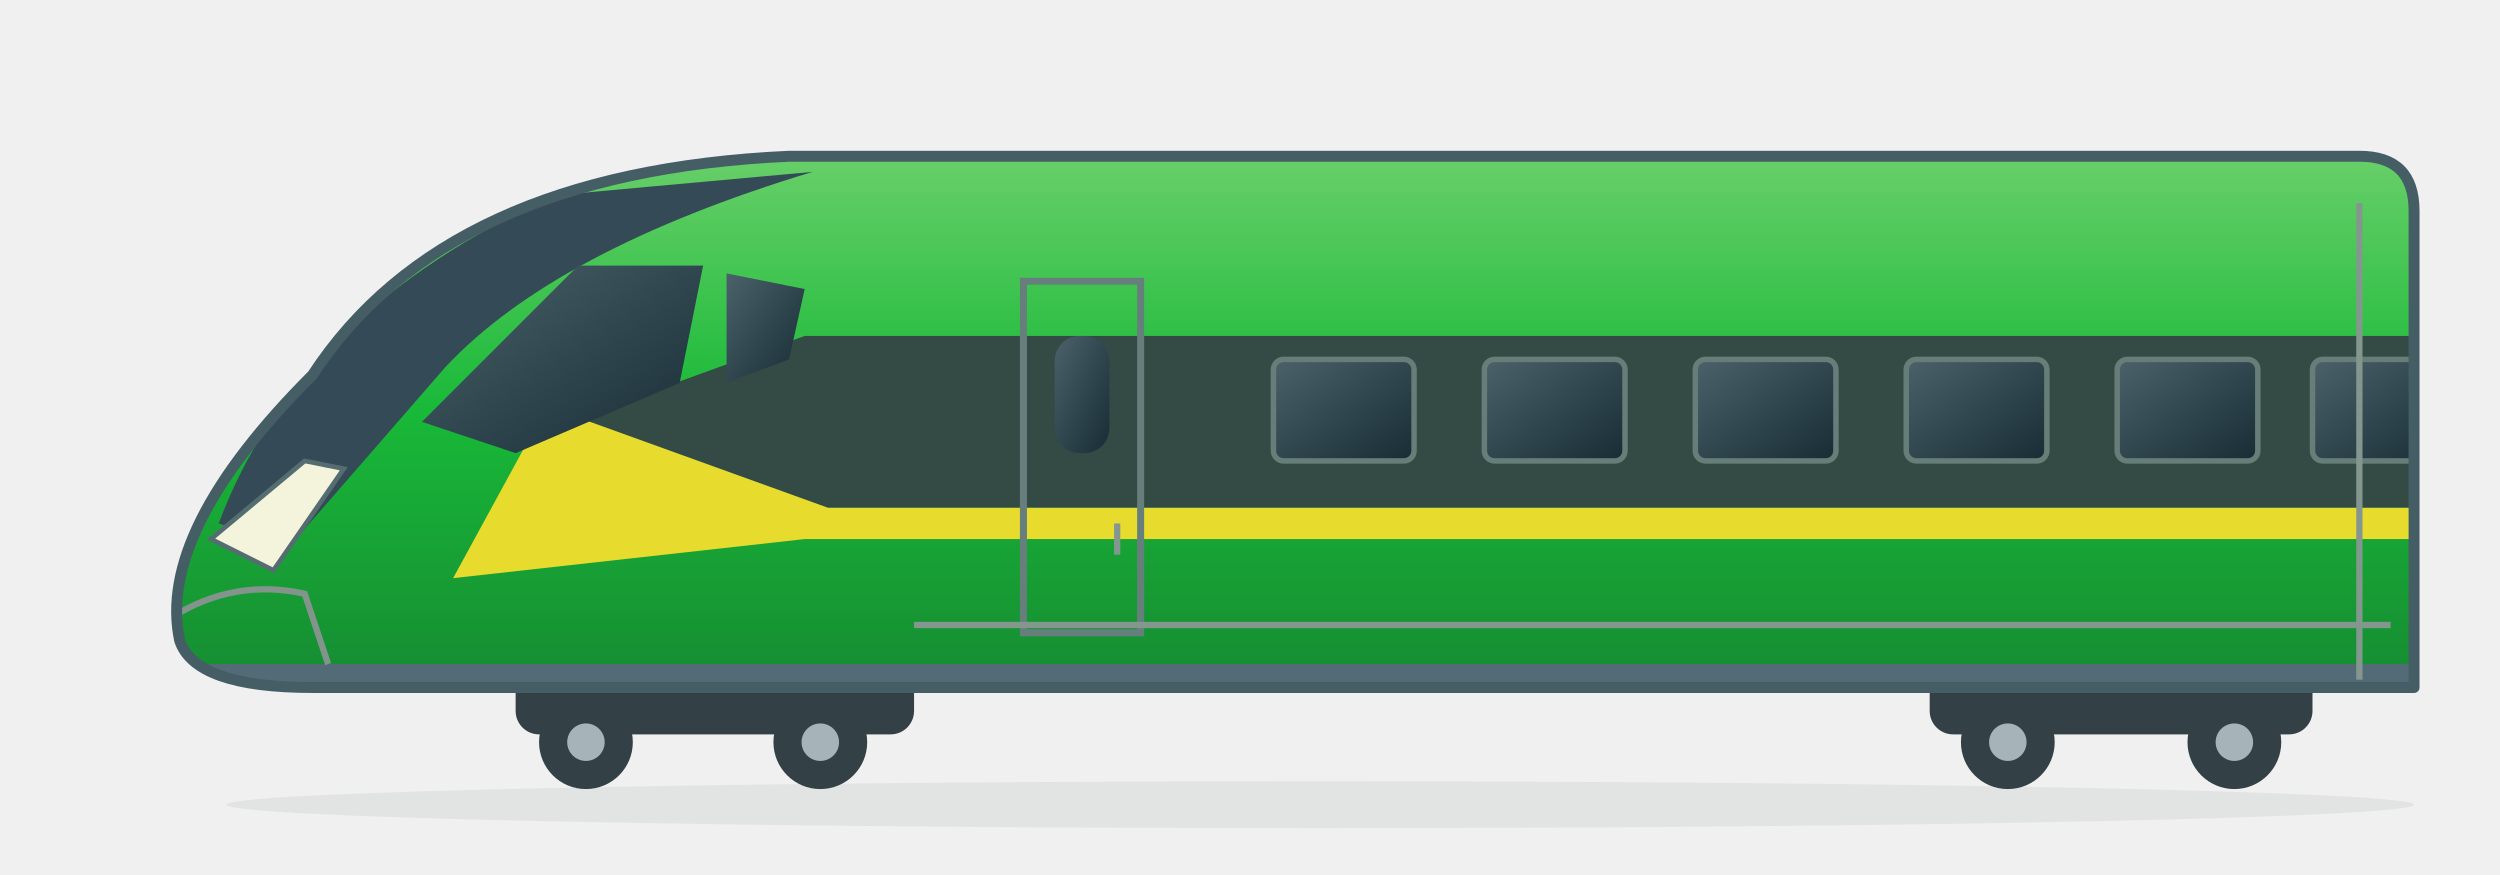
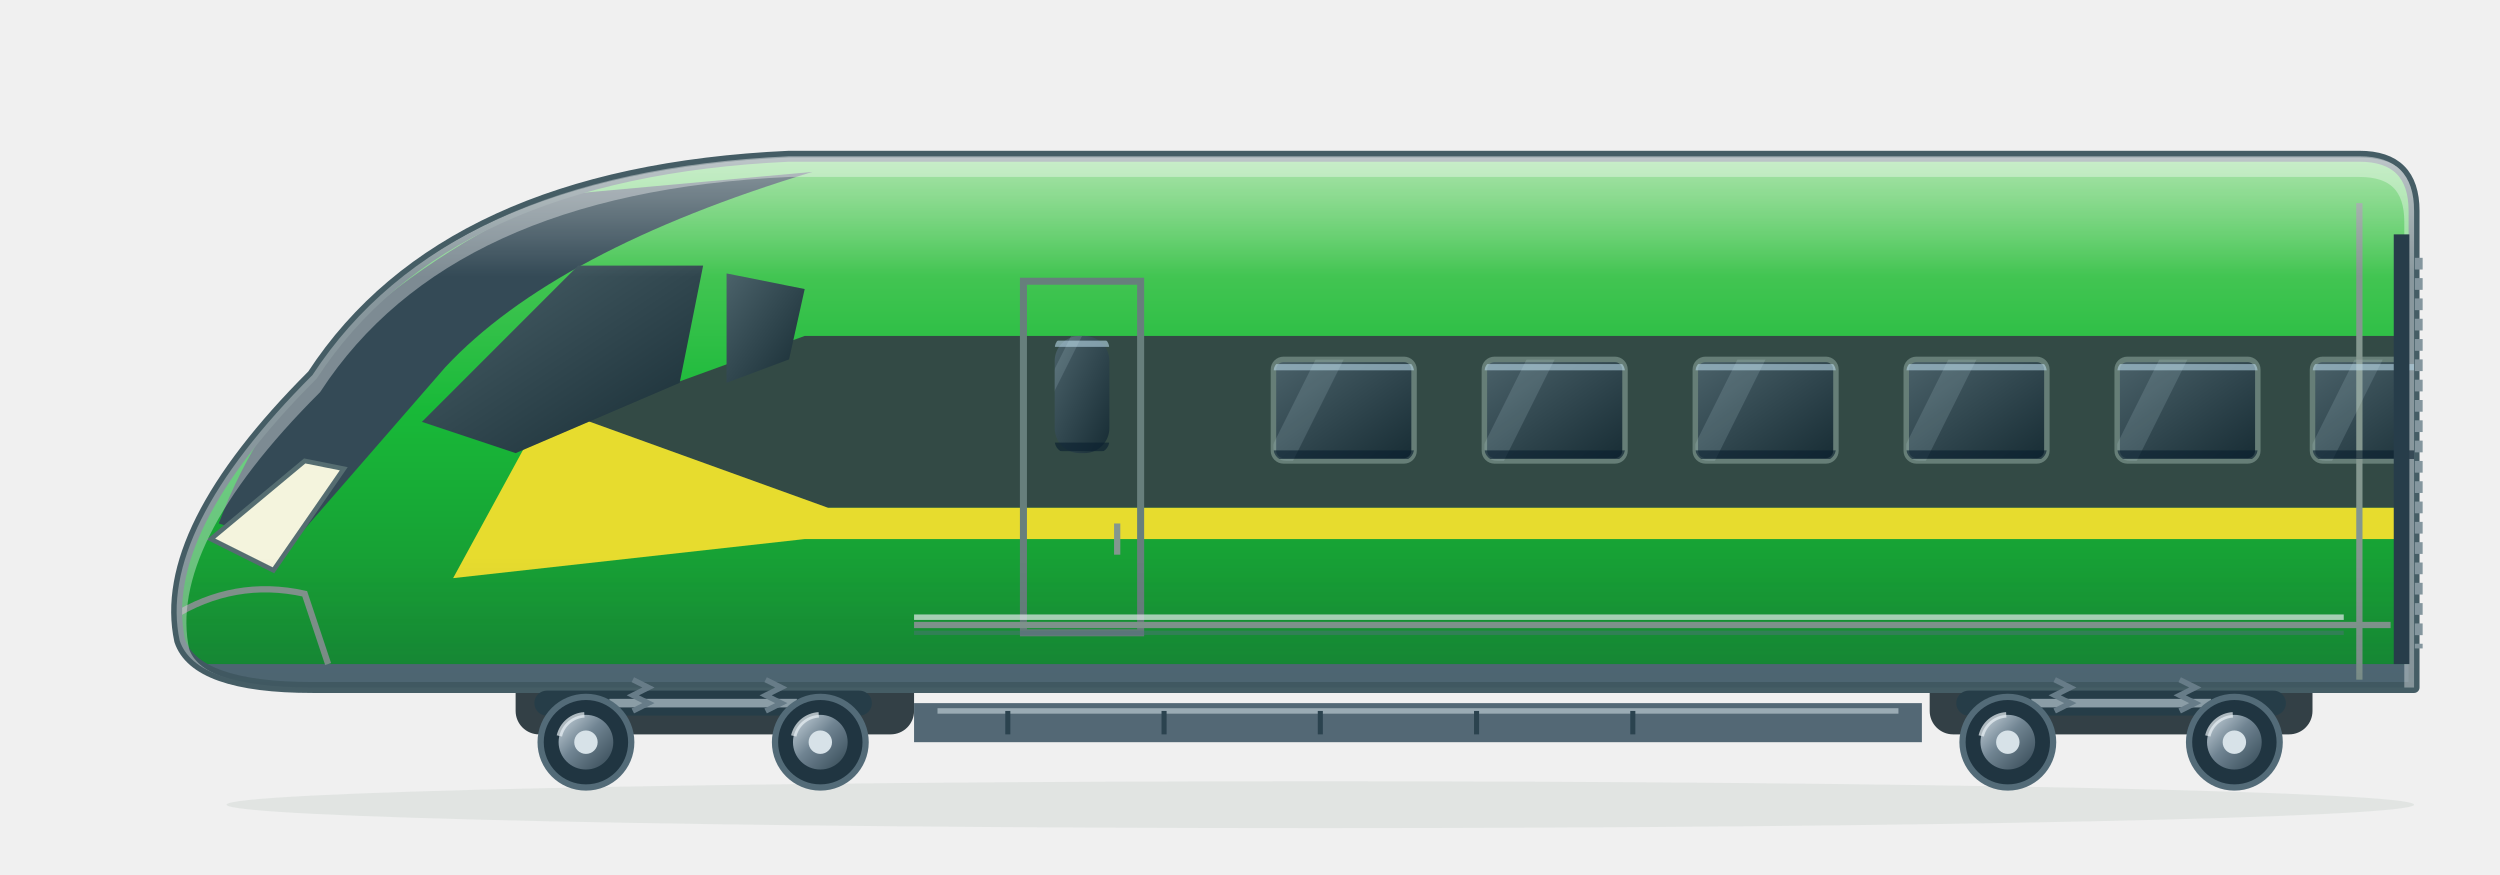
<svg xmlns="http://www.w3.org/2000/svg" viewBox="0 0 320 112" role="img" aria-labelledby="title desc">
+   <defs>
+     <clipPath id="detail-body">
+       <path d="M23 82Q20 68 40 48Q57 22 101 20H302Q309 20 309 27V88H40Q25 88 23 82Z" />
+     </clipPath>
+     <clipPath id="detail-glass-0">
+       <rect x="163" y="46" width="18" height="13" rx="1.6" />
+     </clipPath>
+     <clipPath id="detail-glass-1">
+       <rect x="190" y="46" width="18" height="13" rx="1.6" />
+     </clipPath>
+     <clipPath id="detail-glass-2">
+       <rect x="217" y="46" width="18" height="13" rx="1.6" />
+     </clipPath>
+     <clipPath id="detail-glass-3">
+       <rect x="244" y="46" width="18" height="13" rx="1.6" />
+     </clipPath>
+     <clipPath id="detail-glass-4">
+       <rect x="271" y="46" width="18" height="13" rx="1.6" />
+     </clipPath>
+     <clipPath id="detail-glass-5">
+       <rect x="296" y="46" width="18" height="13" rx="1.6" />
+     </clipPath>
+     <clipPath id="detail-glass-6">
+       <rect x="135" y="43" width="7" height="15" rx="1.6" />
+     </clipPath>
+     <linearGradient id="detail-clearcoat" x1="0" y1="0" x2="0" y2="1">
+       <stop stop-color="#fff" stop-opacity=".5" />
+       <stop offset=".24" stop-color="#fff" stop-opacity="0" />
+       <stop offset=".74" stop-color="#142d40" stop-opacity="0" />
+       <stop offset="1" stop-color="#142d40" stop-opacity=".12" />
+     </linearGradient>
+     <linearGradient id="detail-rim" x1="0" y1="0" x2="1" y2="1">
+       <stop stop-color="#c9d5dd" />
+       <stop offset=".45" stop-color="#708492" />
+       <stop offset="1" stop-color="#344955" />
+     </linearGradient>
+   </defs>
  <defs>
    <linearGradient id="body" x1="0" y1="0" x2="0" y2="1">
      <stop stop-color="#68cf69" />
      <stop offset=".48" stop-color="#18b938" />
      <stop offset="1" stop-color="#168b32" />
    </linearGradient>
    <linearGradient id="glass" x1="0" y1="0" x2="1" y2="1">
      <stop stop-color="#4b626a" />
      <stop offset="1" stop-color="#172c34" />
    </linearGradient>
    <clipPath id="bodyClip">
      <path d="M23 82Q20 68 40 48Q57 22 101 20H302Q309 20 309 27V88H40Q25 88 23 82Z" />
    </clipPath>
  </defs>
  <ellipse cx="169" cy="103" rx="140" ry="3" fill="#315c42" opacity=".08" />
  <g fill="#334046">
    <rect x="66" y="84" width="51" height="10" rx="3" />
    <rect x="247" y="84" width="49" height="10" rx="3" />
    <circle cx="75" cy="95" r="6" />
    <circle cx="105" cy="95" r="6" />
    <circle cx="257" cy="95" r="6" />
    <circle cx="286" cy="95" r="6" />
  </g>
  <g fill="#a6b3b8">
    <circle cx="75" cy="95" r="2.4" />
    <circle cx="105" cy="95" r="2.4" />
    <circle cx="257" cy="95" r="2.4" />
    <circle cx="286" cy="95" r="2.4" />
  </g>
  <path d="M182 20h68v4h-68Z" fill="#b4c1c5" />
  <path d="M23 82Q20 68 40 48Q57 22 101 20H302Q309 20 309 27V88H40Q25 88 23 82Z" fill="url(#body)" />
  <g clip-path="url(#bodyClip)">
    <path d="M70 55 103 43H314V65H85Z" fill="#334a45" />
    <path d="M70 52 106 65H314V69H103L58 74Z" fill="#e7dc2e" />
    <path d="M14 85H314V93H14Z" fill="#536b77" />
    <path d="M28 67Q38 40 71 25L104 22Q71 32 57 47L37 70Z" fill="#344a56" />
    <path d="M54 54 74 34 90 34 87 49 66 58Z" fill="url(#glass)" />
    <path d="M93 35 103 37 101 46 93 49Z" fill="url(#glass)" />
    <rect x="163" y="46" width="18" height="13" rx="1.3" fill="url(#glass)" stroke="#667e77" stroke-width=".7" />
    <rect x="190" y="46" width="18" height="13" rx="1.3" fill="url(#glass)" stroke="#667e77" stroke-width=".7" />
    <rect x="217" y="46" width="18" height="13" rx="1.3" fill="url(#glass)" stroke="#667e77" stroke-width=".7" />
    <rect x="244" y="46" width="18" height="13" rx="1.3" fill="url(#glass)" stroke="#667e77" stroke-width=".7" />
    <rect x="271" y="46" width="18" height="13" rx="1.3" fill="url(#glass)" stroke="#667e77" stroke-width=".7" />
    <rect x="296" y="46" width="18" height="13" rx="1.3" fill="url(#glass)" stroke="#667e77" stroke-width=".7" />
    <path d="M131 36h15v45h-15Z" fill="none" stroke="#677f7c" stroke-width=".9" />
    <rect x="135" y="43" width="7" height="15" rx="3.2" fill="url(#glass)" />
    <path d="M143 67v4 M302 26v61 M117 80H306" stroke="#84978f" fill="none" stroke-width=".8" />
    <path d="M27 69 39 59 44 60 35 73Z" fill="#f4f4dd" stroke="#556d71" stroke-width=".6" />
    <path d="M22 79Q30 74 39 76L42 85" fill="none" stroke="#82948c" stroke-width=".8" />
  </g>
  <path d="M23 82Q20 68 40 48Q57 22 101 20H302Q309 20 309 27V88H40Q25 88 23 82Z" fill="none" stroke="#455d65" stroke-width="1.4" stroke-linejoin="round" />
+   <g clip-path="url(#detail-body)">
+     <path d="M0 18H320V90H0Z" fill="url(#detail-clearcoat)" />
+     <path d="M23 82Q20 68 40 48Q57 22 101 20H302Q309 20 309 27V88H40Q25 88 23 82Z" fill="none" stroke="#fff" stroke-width="2.5" opacity=".36" transform="translate(0 1.4)" />
+     <g clip-path="url(#detail-glass-0)">
+       <path d="M163 47h18" stroke="#b5d5e5" stroke-width=".8" opacity=".6" />
+       <path d="M168.4 46h3.6l-6.5 13h-3.6Z" fill="#d5edf8" opacity=".14" />
+       <path d="M163 58.2h18" stroke="#0a2030" stroke-width="1.1" opacity=".65" />
+     </g>
+     <g clip-path="url(#detail-glass-1)">
+       <path d="M190 47h18" stroke="#b5d5e5" stroke-width=".8" opacity=".6" />
+       <path d="M195.4 46h3.6l-6.5 13h-3.6Z" fill="#d5edf8" opacity=".14" />
+       <path d="M190 58.2h18" stroke="#0a2030" stroke-width="1.1" opacity=".65" />
+     </g>
+     <g clip-path="url(#detail-glass-2)">
+       <path d="M217 47h18" stroke="#b5d5e5" stroke-width=".8" opacity=".6" />
+       <path d="M222.4 46h3.6l-6.5 13h-3.6Z" fill="#d5edf8" opacity=".14" />
+       <path d="M217 58.2h18" stroke="#0a2030" stroke-width="1.1" opacity=".65" />
+     </g>
+     <g clip-path="url(#detail-glass-3)">
+       <path d="M244 47h18" stroke="#b5d5e5" stroke-width=".8" opacity=".6" />
+       <path d="M249.4 46h3.6l-6.5 13h-3.6Z" fill="#d5edf8" opacity=".14" />
+       <path d="M244 58.2h18" stroke="#0a2030" stroke-width="1.1" opacity=".65" />
+     </g>
+     <g clip-path="url(#detail-glass-4)">
+       <path d="M271 47h18" stroke="#b5d5e5" stroke-width=".8" opacity=".6" />
+       <path d="M276.4 46h3.6l-6.5 13h-3.6Z" fill="#d5edf8" opacity=".14" />
+       <path d="M271 58.2h18" stroke="#0a2030" stroke-width="1.1" opacity=".65" />
+     </g>
+     <g clip-path="url(#detail-glass-5)">
+       <path d="M296 47h18" stroke="#b5d5e5" stroke-width=".8" opacity=".6" />
+       <path d="M301.4 46h3.6l-6.5 13h-3.6Z" fill="#d5edf8" opacity=".14" />
+       <path d="M296 58.2h18" stroke="#0a2030" stroke-width="1.1" opacity=".65" />
+     </g>
+     <g clip-path="url(#detail-glass-6)">
+       <path d="M135 44h7" stroke="#b5d5e5" stroke-width=".8" opacity=".6" />
+       <path d="M137.1 43h1.4l-7.5 15h-1.4Z" fill="#d5edf8" opacity=".14" />
+       <path d="M135 57.2h7" stroke="#0a2030" stroke-width="1.1" opacity=".65" />
+     </g>
+     <path d="M117 79H300" stroke="#e2e9eb" stroke-width=".7" opacity=".7" />
+     <path d="M117 81H300" stroke="#536e7d" stroke-width=".55" opacity=".45" />
+   </g>
+   <g>
+     <path d="M70 90H110" stroke="#263d48" stroke-width="3.2" stroke-linecap="round" />
+     <path d="M78 90h24" stroke="#8b9da6" stroke-width="1.1" />
+     <path d="M81 87l2 1-2 1 2 1-2 1" stroke="#677c88" stroke-width=".7" fill="none" />
+     <path d="M98 87l2 1-2 1 2 1-2 1" stroke="#677c88" stroke-width=".7" fill="none" />
+     <path d="M252 90H291" stroke="#263d48" stroke-width="3.2" stroke-linecap="round" />
+     <path d="M260 90h23" stroke="#8b9da6" stroke-width="1.1" />
+     <path d="M263 87l2 1-2 1 2 1-2 1" stroke="#677c88" stroke-width=".7" fill="none" />
+     <path d="M279 87l2 1-2 1 2 1-2 1" stroke="#677c88" stroke-width=".7" fill="none" />
+     <circle cx="75" cy="95" r="5.8" fill="#203541" stroke="#536b78" stroke-width=".8" />
+     <circle cx="75" cy="95" r="3.5" fill="url(#detail-rim)" />
+     <circle cx="75" cy="95" r="1.5" fill="#d7e2e8" />
+     <path d="M71.6 94.2a3.5 3.5 0 0 1 3.2-2.7" stroke="#e9f1f5" stroke-width=".7" fill="none" opacity=".7" />
+     <circle cx="105" cy="95" r="5.8" fill="#203541" stroke="#536b78" stroke-width=".8" />
+     <circle cx="105" cy="95" r="3.5" fill="url(#detail-rim)" />
+     <circle cx="105" cy="95" r="1.5" fill="#d7e2e8" />
+     <path d="M101.6 94.2a3.5 3.5 0 0 1 3.2-2.7" stroke="#e9f1f5" stroke-width=".7" fill="none" opacity=".7" />
+     <circle cx="257" cy="95" r="5.8" fill="#203541" stroke="#536b78" stroke-width=".8" />
+     <circle cx="257" cy="95" r="3.5" fill="url(#detail-rim)" />
+     <circle cx="257" cy="95" r="1.5" fill="#d7e2e8" />
+     <path d="M253.6 94.2a3.5 3.5 0 0 1 3.2-2.7" stroke="#e9f1f5" stroke-width=".7" fill="none" opacity=".7" />
+     <circle cx="286" cy="95" r="5.8" fill="#203541" stroke="#536b78" stroke-width=".8" />
+     <circle cx="286" cy="95" r="3.5" fill="url(#detail-rim)" />
+     <circle cx="286" cy="95" r="1.5" fill="#d7e2e8" />
+     <path d="M282.6 94.2a3.5 3.5 0 0 1 3.2-2.7" stroke="#e9f1f5" stroke-width=".7" fill="none" opacity=".7" />
+     <path d="M117 90h129v5H117Z" fill="#536875" />
+     <path d="M120 91h123" stroke="#9aabb4" stroke-width=".7" />
+     <path d="M129 91v3" stroke="#2b434f" stroke-width=".65" />
+     <path d="M149 91v3" stroke="#2b434f" stroke-width=".65" />
+     <path d="M169 91v3" stroke="#2b434f" stroke-width=".65" />
+     <path d="M189 91v3" stroke="#2b434f" stroke-width=".65" />
+     <path d="M209 91v3" stroke="#2b434f" stroke-width=".65" />
+   </g>
+   <path d="M307.4 30v55" stroke="#273d4a" stroke-width="2" />
+   <path d="M309.6 33v50" stroke="#84969e" stroke-width="1" stroke-dasharray="1.5 1.1" />
</svg>
